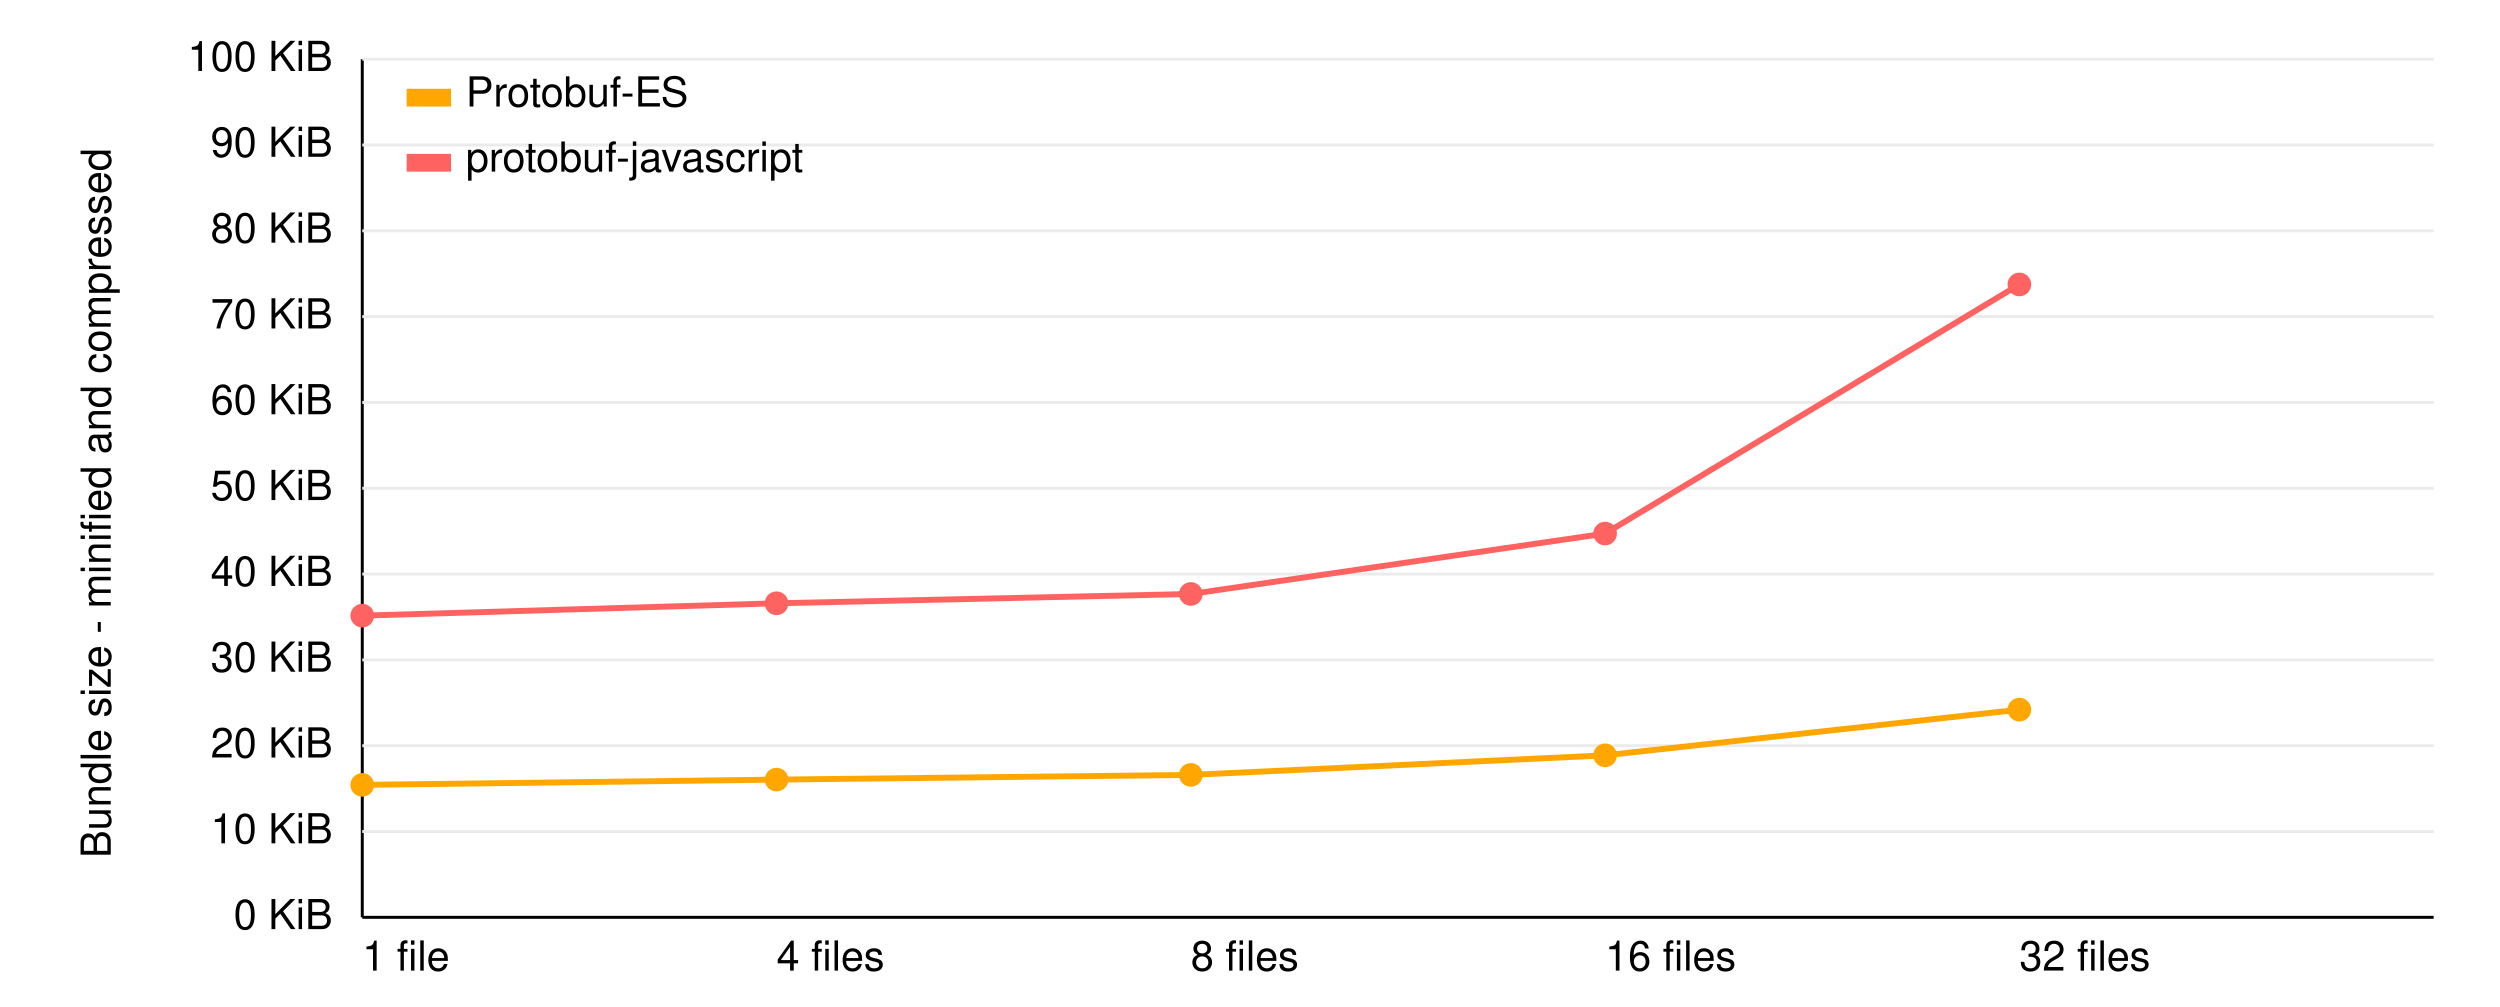
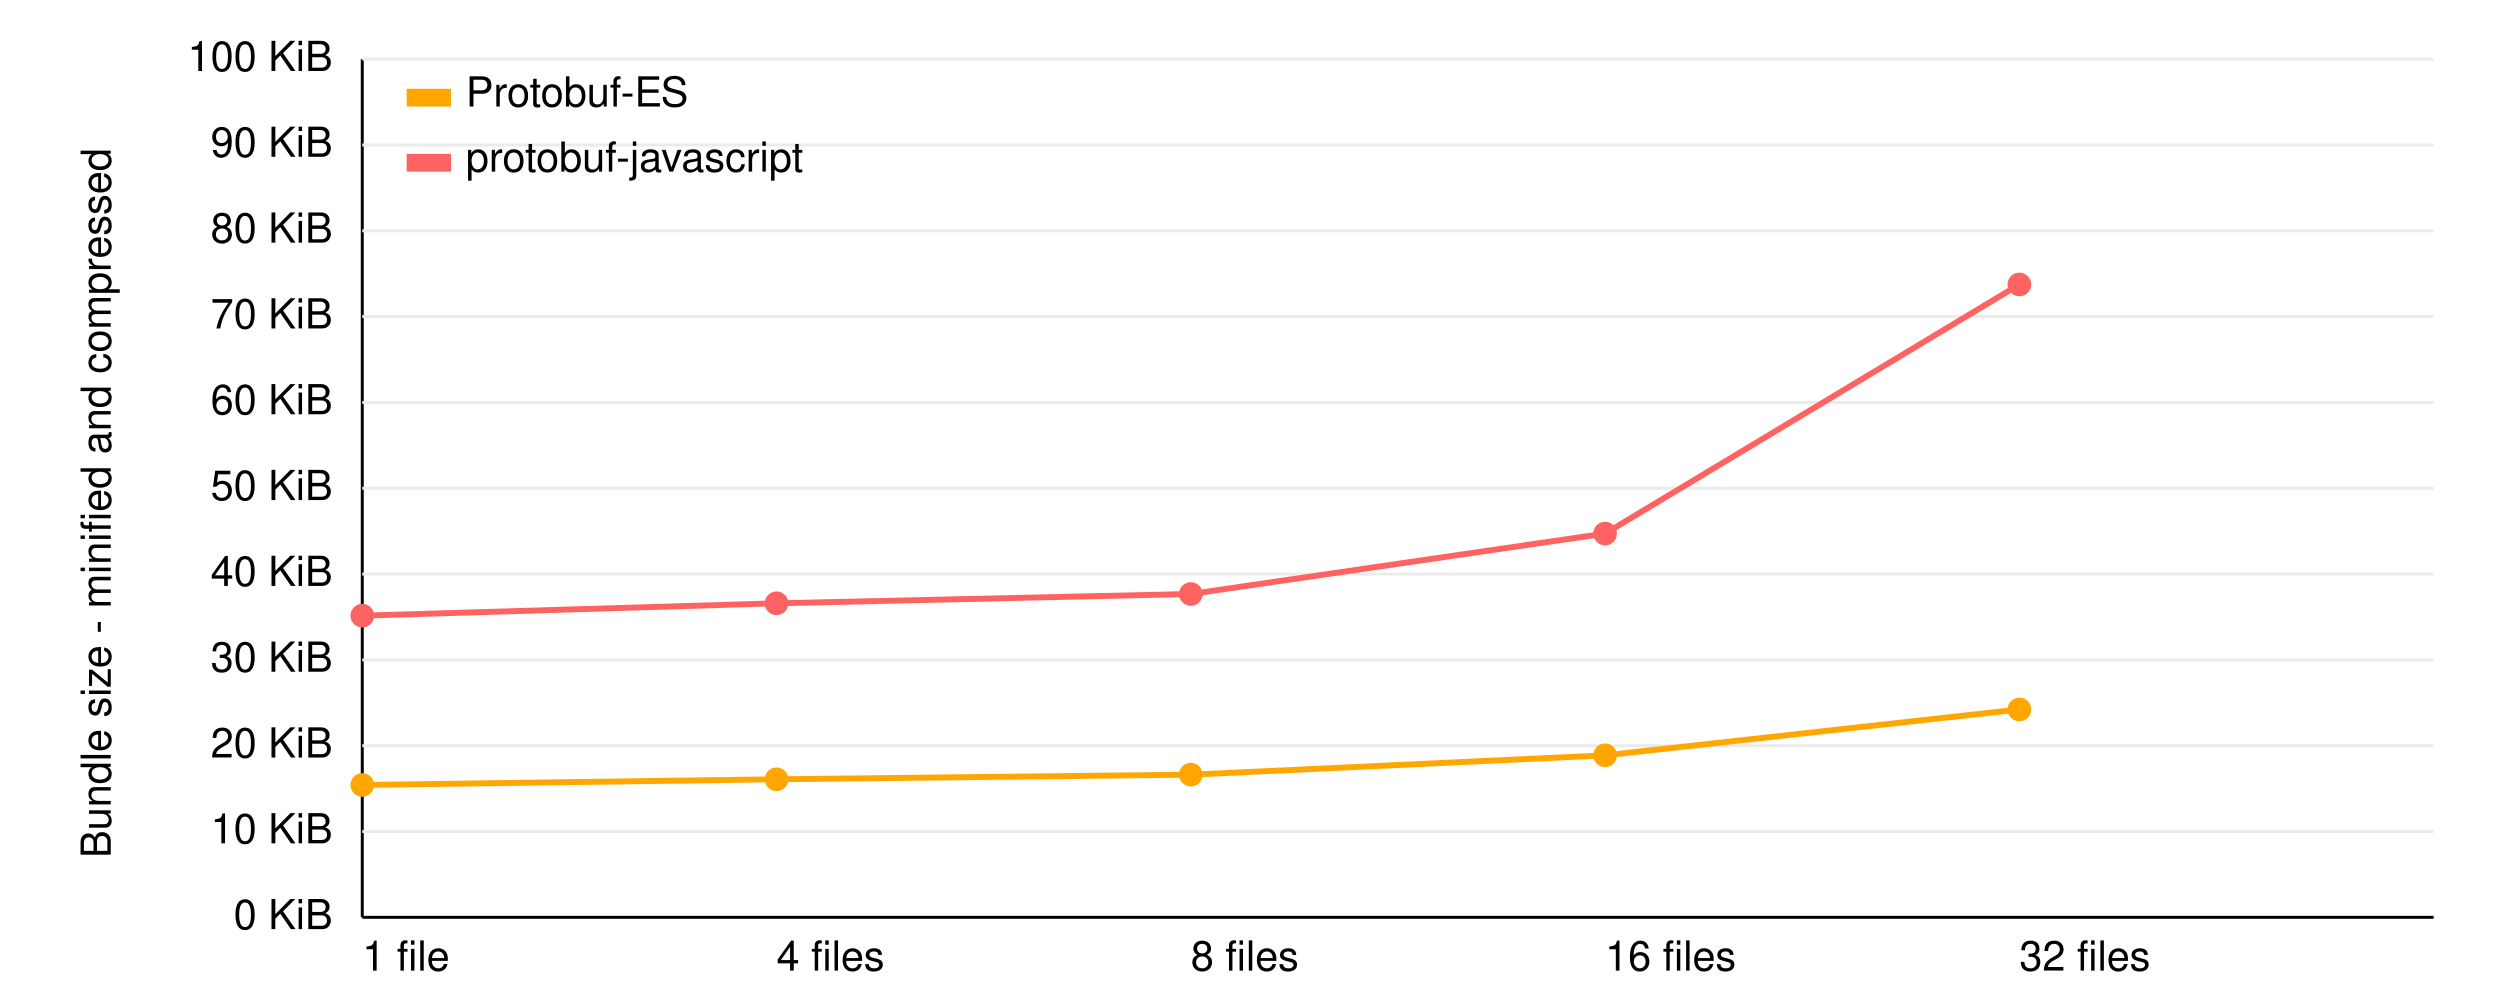
<svg xmlns="http://www.w3.org/2000/svg" version="1.1" width="820px" height="330px" viewBox="0 0 820 340" class="chart">
  <style>
      
      text {
        font: 14px Verdana, Helvetica, Arial, sans-serif;
      }
      
    </style>
  <g transform="translate(110,310)">
    <line y1="0" x2="700" stroke="black" />
    <text x="0" y="18" text-anchor="start">1 file</text>
    <text x="140" y="18" text-anchor="start">4 files</text>
    <text x="280" y="18" text-anchor="start">8 files</text>
    <text x="420" y="18" text-anchor="start">16 files</text>
    <text x="560" y="18" text-anchor="start">32 files</text>
  </g>
  <g transform="translate(110, 20)">
    <line x1="0" x2="0" y1="0" y2="290" stroke="black" />
    <g transform="rotate(-90), translate(-150,-85)">
      <text text-anchor="middle">Bundle size - minified and compressed</text>
    </g>
    <text x="-10" y="4" text-anchor="end">100 KiB</text>
    <line x1="0" x2="700" y1="0" y2="0" stroke="#ebebeb" />
    <text x="-10" y="33" text-anchor="end">90 KiB</text>
    <line x1="0" x2="700" y1="29" y2="29" stroke="#ebebeb" />
    <text x="-10" y="62" text-anchor="end">80 KiB</text>
    <line x1="0" x2="700" y1="58" y2="58" stroke="#ebebeb" />
    <text x="-10" y="91" text-anchor="end">70 KiB</text>
    <line x1="0" x2="700" y1="87" y2="87" stroke="#ebebeb" />
    <text x="-10" y="120" text-anchor="end">60 KiB</text>
    <line x1="0" x2="700" y1="116" y2="116" stroke="#ebebeb" />
    <text x="-10" y="149" text-anchor="end">50 KiB</text>
    <line x1="0" x2="700" y1="145" y2="145" stroke="#ebebeb" />
    <text x="-10" y="178" text-anchor="end">40 KiB</text>
    <line x1="0" x2="700" y1="174" y2="174" stroke="#ebebeb" />
    <text x="-10" y="207" text-anchor="end">30 KiB</text>
    <line x1="0" x2="700" y1="203" y2="203" stroke="#ebebeb" />
    <text x="-10" y="236" text-anchor="end">20 KiB</text>
    <line x1="0" x2="700" y1="232" y2="232" stroke="#ebebeb" />
    <text x="-10" y="265" text-anchor="end">10 KiB</text>
    <line x1="0" x2="700" y1="261" y2="261" stroke="#ebebeb" />
    <text x="-10" y="294" text-anchor="end">0 KiB</text>
  </g>
  <g transform="translate(110, 20)">
-     <polyline fill="none" stroke="#ffa600" stroke-width="2" points="0,245.245 140,243.461 280,241.867 420,235.257 560,219.814">
+     <polyline fill="none" stroke="#ffa600" stroke-width="2" points="0,245.265 140,243.345 280,241.785 420,235.251 560,219.746">
    </polyline>
-     <circle cx="0" cy="245.245" r="4" fill="#ffa600" />
-     <circle cx="140" cy="243.461" r="4" fill="#ffa600" />
-     <circle cx="280" cy="241.867" r="4" fill="#ffa600" />
-     <circle cx="420" cy="235.257" r="4" fill="#ffa600" />
-     <circle cx="560" cy="219.814" r="4" fill="#ffa600" />
+     <circle cx="0" cy="245.265" r="4" fill="#ffa600" />
+     <circle cx="140" cy="243.345" r="4" fill="#ffa600" />
+     <circle cx="280" cy="241.785" r="4" fill="#ffa600" />
+     <circle cx="420" cy="235.251" r="4" fill="#ffa600" />
+     <circle cx="560" cy="219.746" r="4" fill="#ffa600" />
  </g>
  <g transform="translate(110, 20)">
    <polyline fill="none" stroke="#ff6361" stroke-width="2" points="0,188.05 140,183.875 280,180.726 420,160.313 560,76.125">
    </polyline>
    <circle cx="0" cy="188.05" r="4" fill="#ff6361" />
    <circle cx="140" cy="183.875" r="4" fill="#ff6361" />
    <circle cx="280" cy="180.726" r="4" fill="#ff6361" />
    <circle cx="420" cy="160.313" r="4" fill="#ff6361" />
    <circle cx="560" cy="76.125" r="4" fill="#ff6361" />
  </g>
  <g transform="translate(125, 30)">
    <g transform="translate(0, 0)">
      <rect width="15" height="6" fill="#ffa600" />
      <text x="20" y="6">Protobuf-ES</text>
    </g>
    <g transform="translate(0, 22)">
      <rect width="15" height="6" fill="#ff6361" />
      <text x="20" y="6">protobuf-javascript</text>
    </g>
  </g>
</svg>
